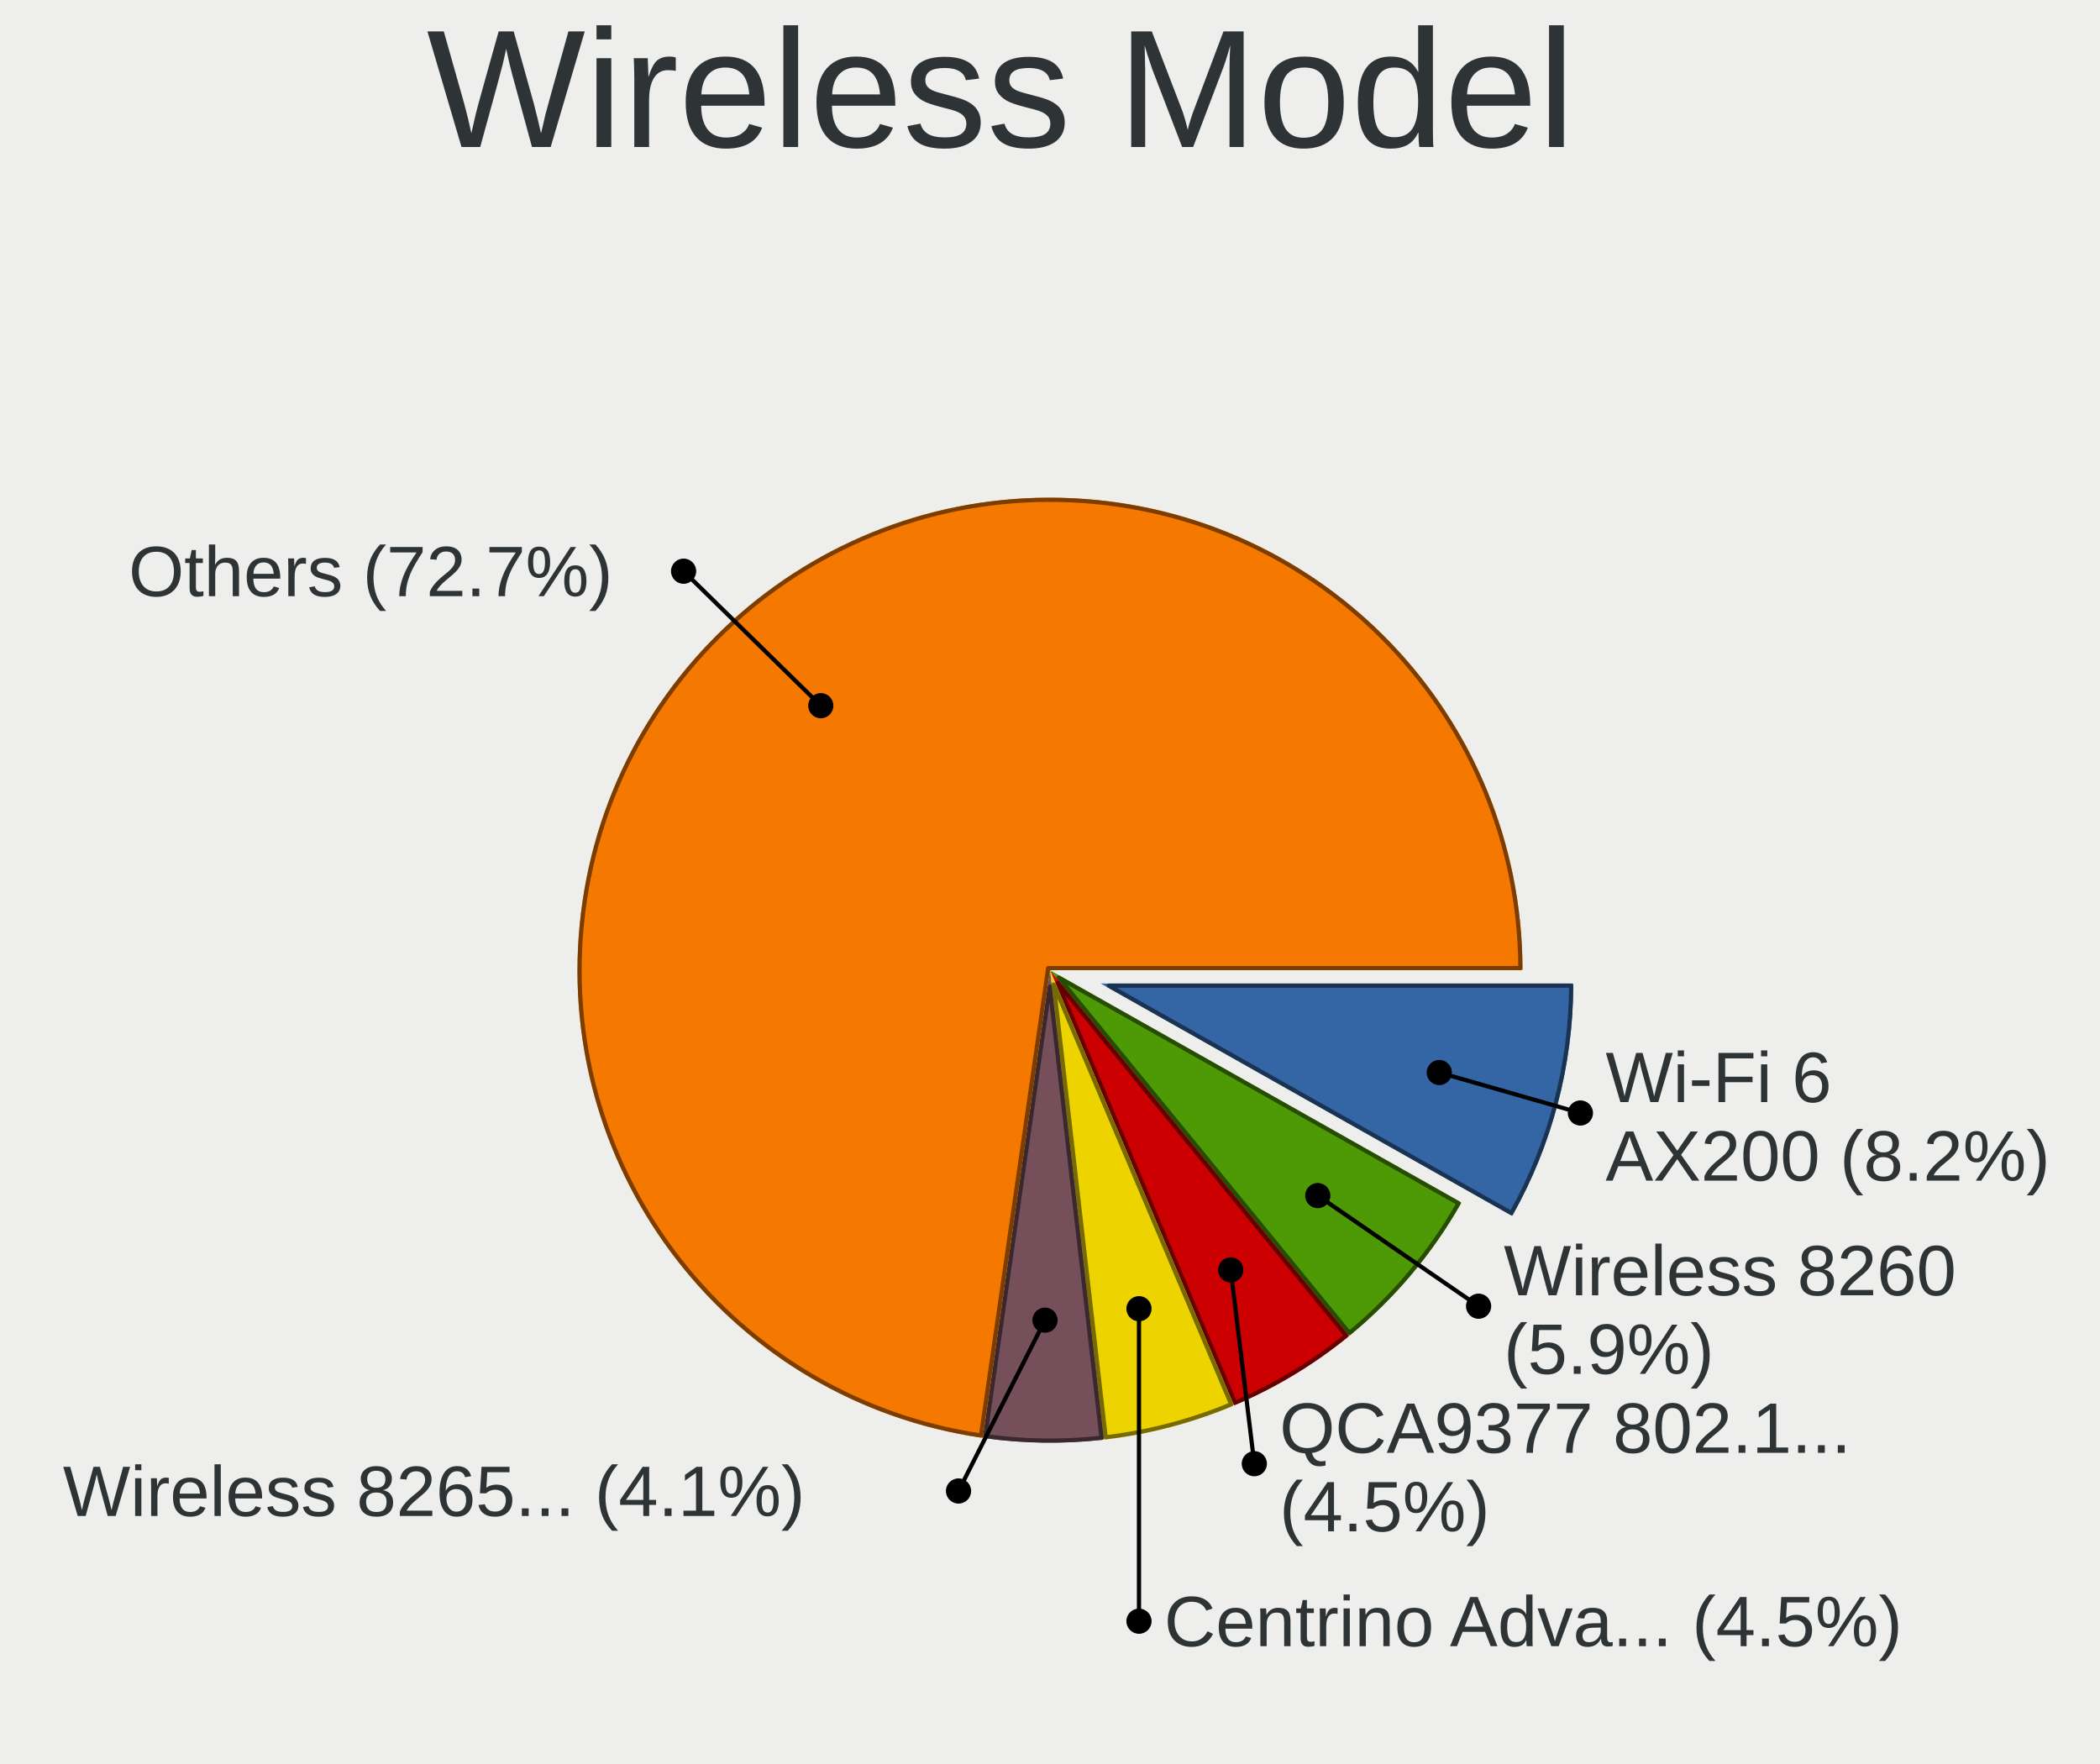
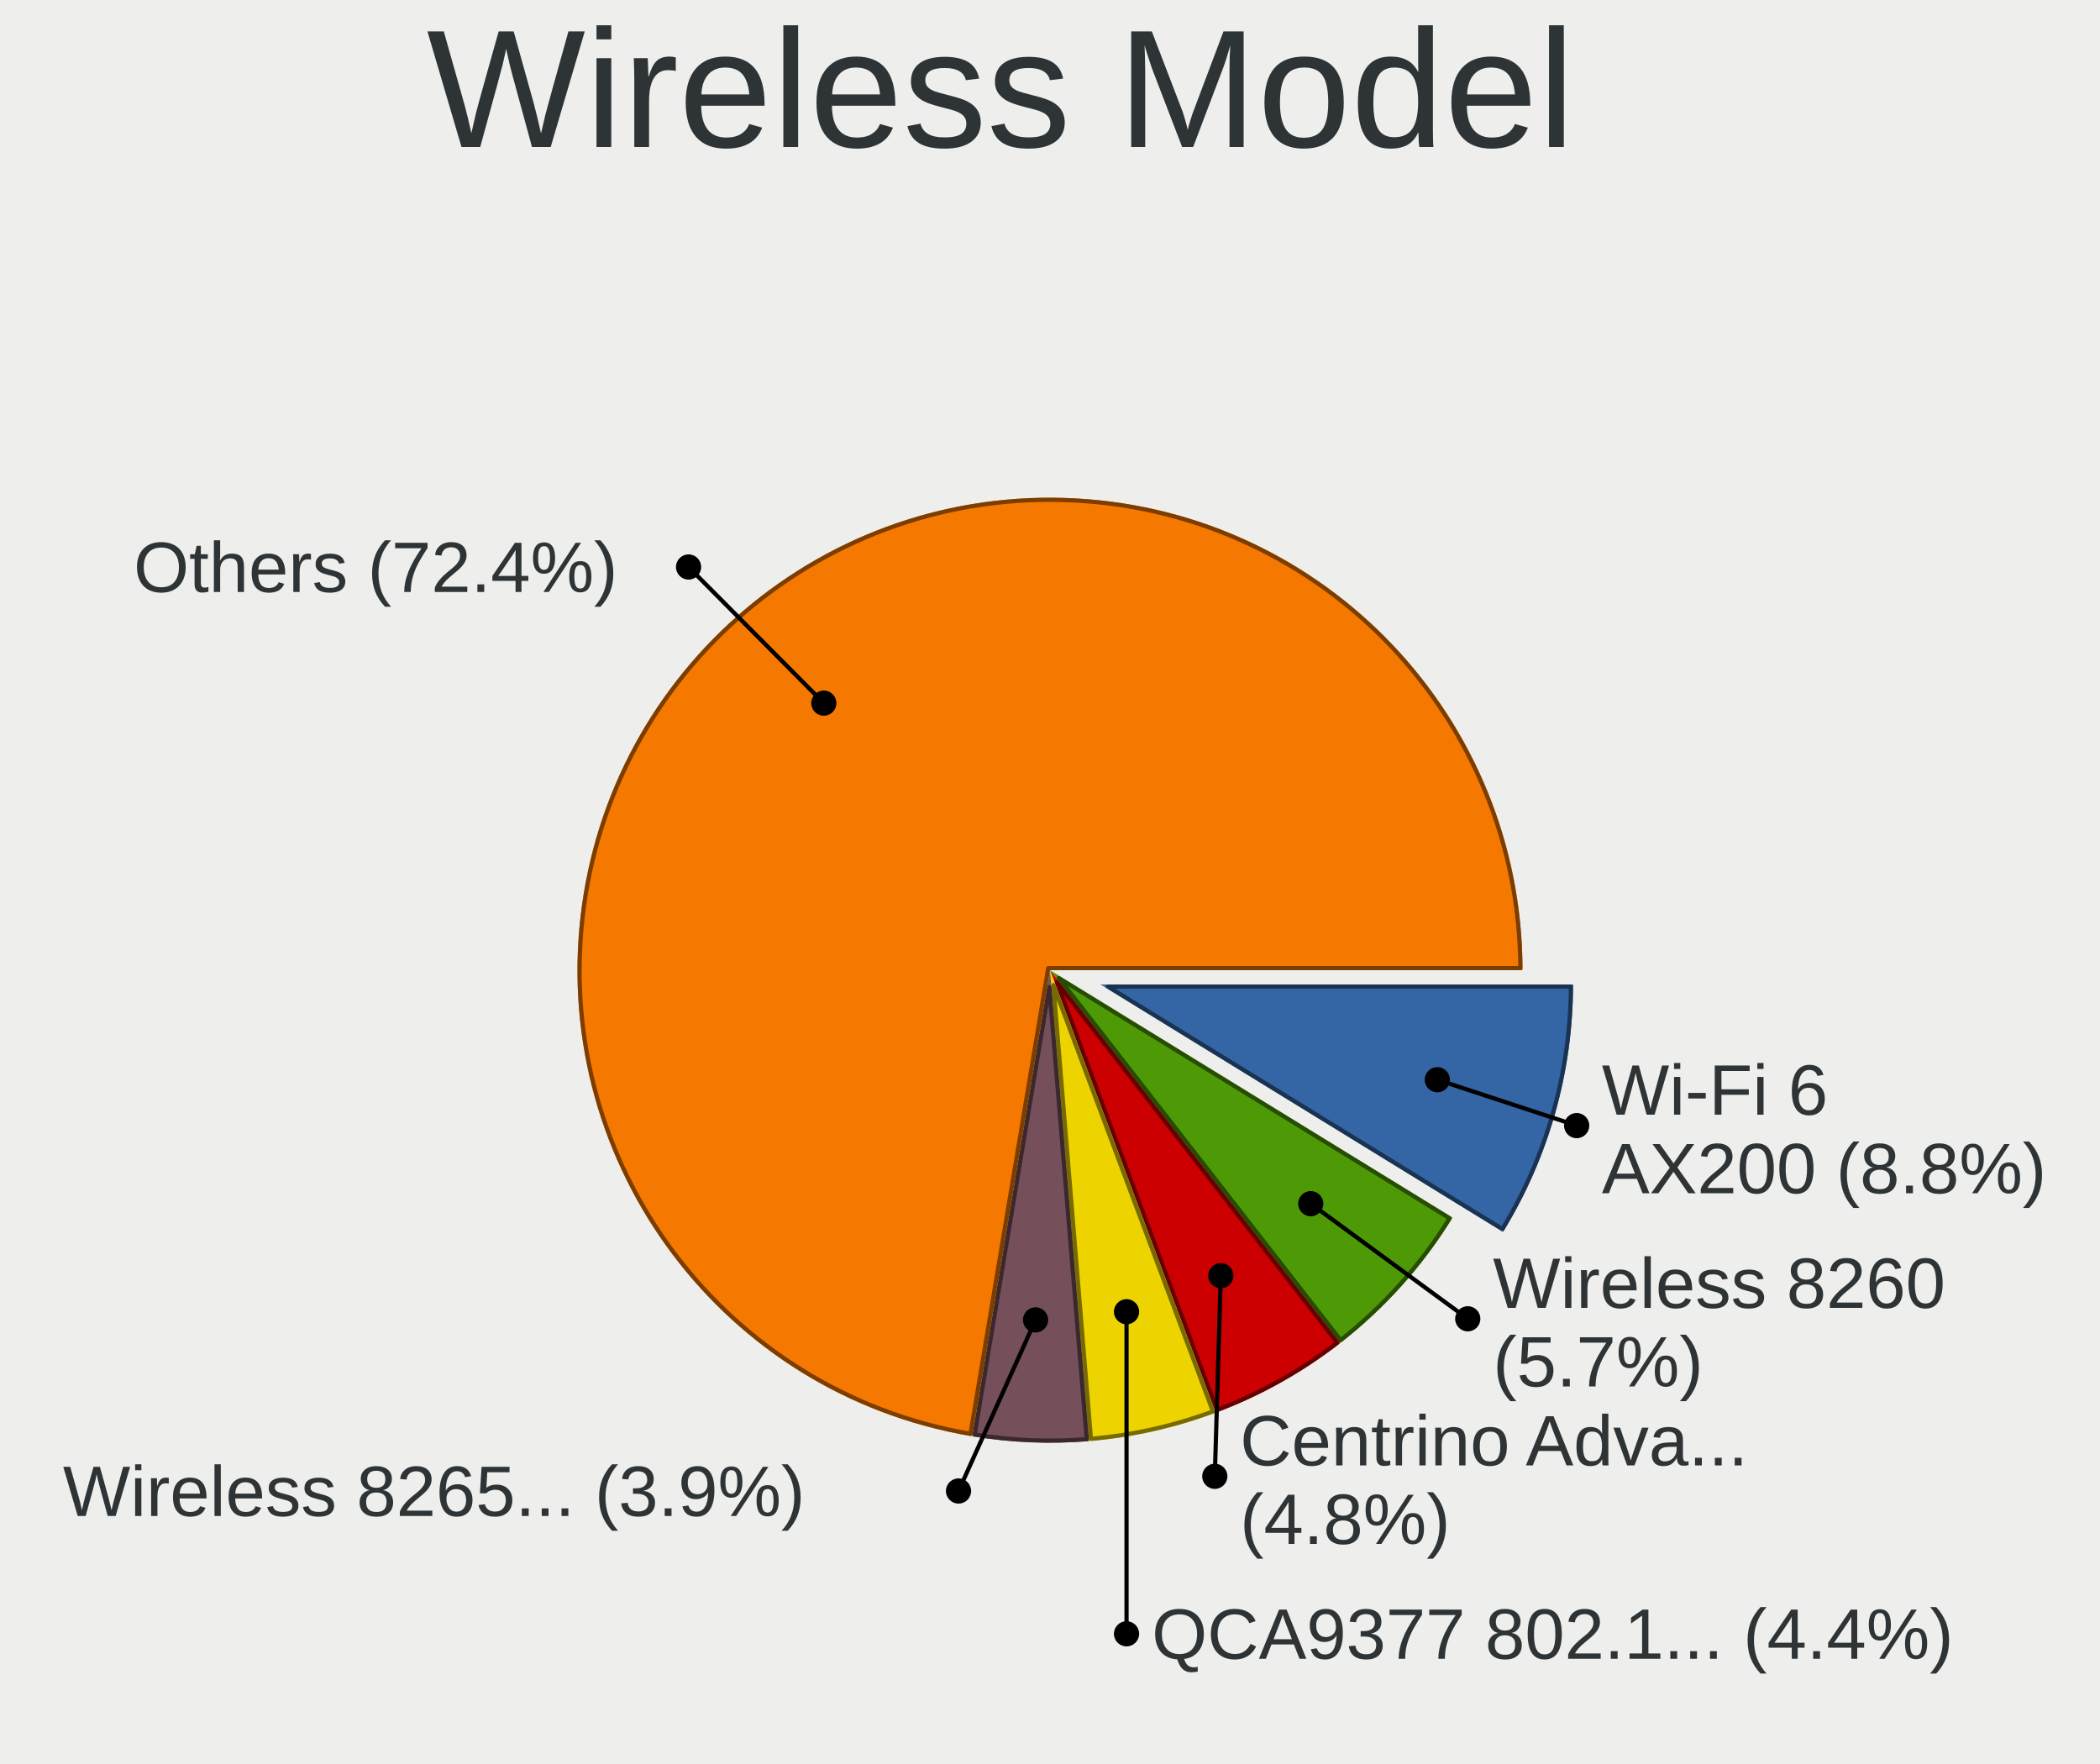
<svg xmlns="http://www.w3.org/2000/svg" width="500" height="420" version="1.0" id="ezcGraph">
  <defs />
  <g id="ezcGraphChart" color-rendering="optimizeQuality" shape-rendering="geometricPrecision" text-rendering="optimizeLegibility">
    <path d=" M 0,420 L 0,0 L 500,0 L 500,420 L 0,420 z " style="fill: #eeeeec; fill-opacity: 1.00; stroke: none;" id="ezcGraphPolygon_1" />
    <path d=" M 0,42 L 0,0 L 500,0 L 500,42 L 0,42 z " style="fill: #000000; fill-opacity: 0.00; stroke: none;" id="ezcGraphPolygon_2" />
-     <path d="M 262.09,234.18 L 374.59,234.18 A 112.50,112.50 0 0,1 360.05,289.50 z" style="fill: #3465a4; fill-opacity: 1.00; stroke: none; cursor: pointer;" id="ezcGraphCircleSector_4" />
-     <path d="M 263.99,234.68 L 374.09,234.68 A 112.00,112.00 0 0,1 359.86,288.82 z" style="fill: none; stroke: #1a3352; stroke-width: 1; stroke-opacity: 1.00; stroke-linecap: round; stroke-linejoin: round;" id="ezcGraphCircleSector_5" />
-     <path d="M 250.00,231.00 L 347.96,286.32 A 112.50,112.50 0 0,1 321.21,318.09 z" style="fill: #4e9a06; fill-opacity: 1.00; stroke: none; cursor: pointer;" id="ezcGraphCircleSector_6" />
-     <path d="M 252.07,232.74 L 347.28,286.51 A 112.00,112.00 0 0,1 321.28,317.39 z" style="fill: none; stroke: #274d03; stroke-width: 1; stroke-opacity: 1.00; stroke-linecap: round; stroke-linejoin: round;" id="ezcGraphCircleSector_7" />
-     <path d="M 250.00,231.00 L 321.21,318.09 A 112.50,112.50 0 0,1 293.79,334.63 z" style="fill: #cc0000; fill-opacity: 1.00; stroke: none; cursor: pointer;" id="ezcGraphCircleSector_8" />
-     <path d="M 251.81,234.01 L 320.51,318.02 A 112.00,112.00 0 0,1 294.06,333.97 z" style="fill: none; stroke: #660000; stroke-width: 1; stroke-opacity: 1.00; stroke-linecap: round; stroke-linejoin: round;" id="ezcGraphCircleSector_9" />
-     <path d="M 250.00,231.00 L 293.79,334.63 A 112.50,112.50 0 0,1 262.82,342.77 z" style="fill: #edd400; fill-opacity: 1.00; stroke: none; cursor: pointer;" id="ezcGraphCircleSector_10" />
-     <path d="M 250.89,234.40 L 293.14,334.36 A 112.00,112.00 0 0,1 263.26,342.21 z" style="fill: none; stroke: #776a00; stroke-width: 1; stroke-opacity: 1.00; stroke-linecap: round; stroke-linejoin: round;" id="ezcGraphCircleSector_11" />
-     <path d="M 250.00,231.00 L 262.82,342.77 A 112.50,112.50 0 0,1 233.99,342.35 z" style="fill: #75505b; fill-opacity: 1.00; stroke: none; cursor: pointer;" id="ezcGraphCircleSector_12" />
-     <path d="M 249.94,234.90 L 262.27,342.33 A 112.00,112.00 0 0,1 234.56,341.93 z" style="fill: none; stroke: #3b282e; stroke-width: 1; stroke-opacity: 1.00; stroke-linecap: round; stroke-linejoin: round;" id="ezcGraphCircleSector_13" />
-     <path d="M 250.00,231.00 L 233.99,342.35 A 112.50,112.50 0 1,1 362.50,231.00 z" style="fill: #f57900; fill-opacity: 1.00; stroke: none;" id="ezcGraphCircleSector_14" />
-     <path d="M 249.57,230.50 L 233.57,341.79 A 112.00,112.00 0 1,1 362.00,230.50 z" style="fill: none; stroke: #7b3d00; stroke-width: 1; stroke-opacity: 1.00; stroke-linecap: round; stroke-linejoin: round;" id="ezcGraphCircleSector_15" />
-     <path d=" M 195.428,168.021 L 162.76,136" style="fill: none; stroke: #000000; stroke-width: 1; stroke-opacity: 1.00; stroke-linecap: round; stroke-linejoin: round;" id="ezcGraphLine_16" />
-     <ellipse cx="195.428" cy="168.021" rx="3" ry="3" style="fill: #000000; fill-opacity: 1.00; stroke: none;" id="ezcGraphCircle_17" />
-     <ellipse cx="162.76" cy="136" rx="3" ry="3" style="fill: #000000; fill-opacity: 1.00; stroke: none;" id="ezcGraphCircle_18" />
-     <path d=" M 248.81,314.325 L 228.22,355" style="fill: none; stroke: #000000; stroke-width: 1; stroke-opacity: 1.00; stroke-linecap: round; stroke-linejoin: round;" id="ezcGraphLine_20" />
-     <ellipse cx="248.81" cy="314.325" rx="3" ry="3" style="fill: #000000; fill-opacity: 1.00; stroke: none;" id="ezcGraphCircle_21" />
+     <path d="M 262.03,234.40 L 374.53,234.40 A 112.50,112.50 0 0,1 357.87,293.31 z" style="fill: #3465a4; fill-opacity: 1.00; stroke: none; cursor: pointer;" id="ezcGraphCircleSector_4" />
+     <path d="M 263.80,234.90 L 374.03,234.90 A 112.00,112.00 0 0,1 357.71,292.63 z" style="fill: none; stroke: #1a3352; stroke-width: 1; stroke-opacity: 1.00; stroke-linecap: round; stroke-linejoin: round;" id="ezcGraphCircleSector_5" />
+     <path d="M 250.00,231.00 L 345.84,289.91 A 112.50,112.50 0 0,1 319.10,319.78 z" style="fill: #4e9a06; fill-opacity: 1.00; stroke: none; cursor: pointer;" id="ezcGraphCircleSector_6" />
+     <path d="M 252.09,232.87 L 345.15,290.08 A 112.00,112.00 0 0,1 319.19,319.08 z" style="fill: none; stroke: #274d03; stroke-width: 1; stroke-opacity: 1.00; stroke-linecap: round; stroke-linejoin: round;" id="ezcGraphCircleSector_7" />
+     <path d="M 250.00,231.00 L 319.10,319.78 A 112.50,112.50 0 0,1 289.45,336.36 z" style="fill: #cc0000; fill-opacity: 1.00; stroke: none; cursor: pointer;" id="ezcGraphCircleSector_8" />
+     <path d="M 251.62,233.89 L 318.40,319.69 A 112.00,112.00 0 0,1 289.74,335.71 z" style="fill: none; stroke: #660000; stroke-width: 1; stroke-opacity: 1.00; stroke-linecap: round; stroke-linejoin: round;" id="ezcGraphCircleSector_9" />
+     <path d="M 250.00,231.00 L 289.45,336.36 A 112.50,112.50 0 0,1 259.29,343.12 z" style="fill: #edd400; fill-opacity: 1.00; stroke: none; cursor: pointer;" id="ezcGraphCircleSector_10" />
+     <path d="M 250.80,234.55 L 288.80,336.06 A 112.00,112.00 0 0,1 259.75,342.58 z" style="fill: none; stroke: #776a00; stroke-width: 1; stroke-opacity: 1.00; stroke-linecap: round; stroke-linejoin: round;" id="ezcGraphCircleSector_11" />
+     <path d="M 250.00,231.00 L 259.29,343.12 A 112.50,112.50 0 0,1 231.48,341.97 z" style="fill: #75505b; fill-opacity: 1.00; stroke: none; cursor: pointer;" id="ezcGraphCircleSector_12" />
+     <path d="M 249.83,235.04 L 258.75,342.66 A 112.00,112.00 0 0,1 232.06,341.55 z" style="fill: none; stroke: #3b282e; stroke-width: 1; stroke-opacity: 1.00; stroke-linecap: round; stroke-linejoin: round;" id="ezcGraphCircleSector_13" />
+     <path d="M 250.00,231.00 L 231.48,341.97 A 112.50,112.50 0 1,1 362.50,231.00 z" style="fill: #f57900; fill-opacity: 1.00; stroke: none;" id="ezcGraphCircleSector_14" />
+     <path d="M 249.58,230.50 L 231.07,341.39 A 112.00,112.00 0 1,1 362.00,230.50 z" style="fill: none; stroke: #7b3d00; stroke-width: 1; stroke-opacity: 1.00; stroke-linecap: round; stroke-linejoin: round;" id="ezcGraphCircleSector_15" />
+     <path d=" M 196.142,167.41 L 163.944,135" style="fill: none; stroke: #000000; stroke-width: 1; stroke-opacity: 1.00; stroke-linecap: round; stroke-linejoin: round;" id="ezcGraphLine_16" />
+     <ellipse cx="196.142" cy="167.41" rx="3" ry="3" style="fill: #000000; fill-opacity: 1.00; stroke: none;" id="ezcGraphCircle_17" />
+     <ellipse cx="163.944" cy="135" rx="3" ry="3" style="fill: #000000; fill-opacity: 1.00; stroke: none;" id="ezcGraphCircle_18" />
+     <path d=" M 246.556,314.262 L 228.22,355" style="fill: none; stroke: #000000; stroke-width: 1; stroke-opacity: 1.00; stroke-linecap: round; stroke-linejoin: round;" id="ezcGraphLine_20" />
+     <ellipse cx="246.556" cy="314.262" rx="3" ry="3" style="fill: #000000; fill-opacity: 1.00; stroke: none;" id="ezcGraphCircle_21" />
    <ellipse cx="228.22" cy="355" rx="3" ry="3" style="fill: #000000; fill-opacity: 1.00; stroke: none;" id="ezcGraphCircle_22" />
-     <path d=" M 342.685,255.363 L 376.287,265" style="fill: none; stroke: #000000; stroke-width: 1; stroke-opacity: 1.00; stroke-linecap: round; stroke-linejoin: round;" id="ezcGraphLine_24" />
-     <ellipse cx="342.685" cy="255.363" rx="3" ry="3" style="fill: #000000; fill-opacity: 1.00; stroke: none;" id="ezcGraphCircle_25" />
-     <ellipse cx="376.287" cy="265" rx="3" ry="3" style="fill: #000000; fill-opacity: 1.00; stroke: none;" id="ezcGraphCircle_26" />
-     <path d=" M 313.752,284.667 L 352.047,311" style="fill: none; stroke: #000000; stroke-width: 1; stroke-opacity: 1.00; stroke-linecap: round; stroke-linejoin: round;" id="ezcGraphLine_28" />
-     <ellipse cx="313.752" cy="284.667" rx="3" ry="3" style="fill: #000000; fill-opacity: 1.00; stroke: none;" id="ezcGraphCircle_29" />
-     <ellipse cx="352.047" cy="311" rx="3" ry="3" style="fill: #000000; fill-opacity: 1.00; stroke: none;" id="ezcGraphCircle_30" />
-     <path d=" M 293.033,302.362 L 298.647,348.5" style="fill: none; stroke: #000000; stroke-width: 1; stroke-opacity: 1.00; stroke-linecap: round; stroke-linejoin: round;" id="ezcGraphLine_32" />
-     <ellipse cx="293.033" cy="302.362" rx="3" ry="3" style="fill: #000000; fill-opacity: 1.00; stroke: none;" id="ezcGraphCircle_33" />
-     <ellipse cx="298.647" cy="348.5" rx="3" ry="3" style="fill: #000000; fill-opacity: 1.00; stroke: none;" id="ezcGraphCircle_34" />
-     <path d=" M 271.185,311.596 L 271.185,386" style="fill: none; stroke: #000000; stroke-width: 1; stroke-opacity: 1.00; stroke-linecap: round; stroke-linejoin: round;" id="ezcGraphLine_36" />
-     <ellipse cx="271.185" cy="311.596" rx="3" ry="3" style="fill: #000000; fill-opacity: 1.00; stroke: none;" id="ezcGraphCircle_37" />
-     <ellipse cx="271.185" cy="386" rx="3" ry="3" style="fill: #000000; fill-opacity: 1.00; stroke: none;" id="ezcGraphCircle_38" />
+     <path d=" M 342.217,257.077 L 375.399,268" style="fill: none; stroke: #000000; stroke-width: 1; stroke-opacity: 1.00; stroke-linecap: round; stroke-linejoin: round;" id="ezcGraphLine_24" />
+     <ellipse cx="342.217" cy="257.077" rx="3" ry="3" style="fill: #000000; fill-opacity: 1.00; stroke: none;" id="ezcGraphCircle_25" />
+     <ellipse cx="375.399" cy="268" rx="3" ry="3" style="fill: #000000; fill-opacity: 1.00; stroke: none;" id="ezcGraphCircle_26" />
+     <path d=" M 312.082,286.59 L 349.467,314" style="fill: none; stroke: #000000; stroke-width: 1; stroke-opacity: 1.00; stroke-linecap: round; stroke-linejoin: round;" id="ezcGraphLine_28" />
+     <ellipse cx="312.082" cy="286.59" rx="3" ry="3" style="fill: #000000; fill-opacity: 1.00; stroke: none;" id="ezcGraphCircle_29" />
+     <ellipse cx="349.467" cy="314" rx="3" ry="3" style="fill: #000000; fill-opacity: 1.00; stroke: none;" id="ezcGraphCircle_30" />
+     <path d=" M 290.668,303.736 L 289.238,351.5" style="fill: none; stroke: #000000; stroke-width: 1; stroke-opacity: 1.00; stroke-linecap: round; stroke-linejoin: round;" id="ezcGraphLine_32" />
+     <ellipse cx="290.668" cy="303.736" rx="3" ry="3" style="fill: #000000; fill-opacity: 1.00; stroke: none;" id="ezcGraphCircle_33" />
+     <ellipse cx="289.238" cy="351.5" rx="3" ry="3" style="fill: #000000; fill-opacity: 1.00; stroke: none;" id="ezcGraphCircle_34" />
+     <path d=" M 268.223,312.316 L 268.223,389" style="fill: none; stroke: #000000; stroke-width: 1; stroke-opacity: 1.00; stroke-linecap: round; stroke-linejoin: round;" id="ezcGraphLine_36" />
+     <ellipse cx="268.223" cy="312.316" rx="3" ry="3" style="fill: #000000; fill-opacity: 1.00; stroke: none;" id="ezcGraphCircle_37" />
+     <ellipse cx="268.223" cy="389" rx="3" ry="3" style="fill: #000000; fill-opacity: 1.00; stroke: none;" id="ezcGraphCircle_38" />
    <g id="ezcGraphTextBox_3">
      <path d=" M 101.1,42 L 101.1,0.5 L 399.4,0.5 L 399.4,42 L 101.1,42 z " style="fill: #ffffff; fill-opacity: 0.00; stroke: none;" id="ezcGraphPolygon_40" />
      <text id="ezcGraphTextBox_3_text" x="101.6" text-length="296.8px" y="35" style="font-size: 40px; font-family: 'Arial'; fill: #2e3436; fill-opacity: 1.00; stroke: none;">Wireless Model</text>
    </g>
    <g id="ezcGraphTextBox_19">
-       <path d=" M 30.12,145.5 L 30.12,127 L 157.76,127 L 157.76,145.5 L 30.12,145.5 z " style="fill: #ffffff; fill-opacity: 0.00; stroke: none;" id="ezcGraphPolygon_41" />
-       <text id="ezcGraphTextBox_19_text" x="30.62" text-length="126.14px" y="141.95" style="font-size: 17px; font-family: 'Arial'; fill: #2e3436; fill-opacity: 1.00; stroke: none;">Others (72.7%)</text>
+       <path d=" M 31.304,144.5 L 31.304,126 L 158.944,126 L 158.944,144.5 L 31.304,144.5 z " style="fill: #ffffff; fill-opacity: 0.00; stroke: none;" id="ezcGraphPolygon_41" />
+       <text id="ezcGraphTextBox_19_text" x="31.804" text-length="126.14px" y="140.95" style="font-size: 17px; font-family: 'Arial'; fill: #2e3436; fill-opacity: 1.00; stroke: none;">Others (72.4%)</text>
    </g>
    <g id="ezcGraphTextBox_23" style=" cursor: pointer;">
      <path d=" M 14.49,364.5 L 14.49,346 L 223.22,346 L 223.22,364.5 L 14.49,364.5 z " style="fill: #ffffff; fill-opacity: 0.00; stroke: none;" id="ezcGraphPolygon_42" />
-       <text id="ezcGraphTextBox_23_text" x="14.99" text-length="207.23px" y="360.95" style="font-size: 17px; font-family: 'Arial'; fill: #2e3436; fill-opacity: 1.00; stroke: none;">Wireless 8265... (4.1%)</text>
+       <text id="ezcGraphTextBox_23_text" x="14.99" text-length="207.23px" y="360.95" style="font-size: 17px; font-family: 'Arial'; fill: #2e3436; fill-opacity: 1.00; stroke: none;">Wireless 8265... (3.9%)</text>
    </g>
    <g id="ezcGraphTextBox_27" style=" cursor: pointer;">
-       <path d=" M 381.787,283.05 L 381.787,247.45 L 491.407,247.45 L 491.407,283.05 L 381.787,283.05 z " style="fill: #ffffff; fill-opacity: 0.00; stroke: none;" id="ezcGraphPolygon_43" />
-       <text id="ezcGraphTextBox_27_text" x="382.287" text-length="63.07px" y="262.4" style="font-size: 17px; font-family: 'Arial'; fill: #2e3436; fill-opacity: 1.00; stroke: none;">Wi-Fi 6</text>
-       <text id="ezcGraphTextBox_27_text" x="382.287" text-length="108.12px" y="281.1" style="font-size: 17px; font-family: 'Arial'; fill: #2e3436; fill-opacity: 1.00; stroke: none;">AX200 (8.2%)</text>
+       <path d=" M 380.899,286.05 L 380.899,250.45 L 490.519,250.45 L 490.519,286.05 L 380.899,286.05 z " style="fill: #ffffff; fill-opacity: 0.00; stroke: none;" id="ezcGraphPolygon_43" />
+       <text id="ezcGraphTextBox_27_text" x="381.399" text-length="63.07px" y="265.4" style="font-size: 17px; font-family: 'Arial'; fill: #2e3436; fill-opacity: 1.00; stroke: none;">Wi-Fi 6</text>
+       <text id="ezcGraphTextBox_27_text" x="381.399" text-length="108.12px" y="284.1" style="font-size: 17px; font-family: 'Arial'; fill: #2e3436; fill-opacity: 1.00; stroke: none;">AX200 (8.8%)</text>
    </g>
    <g id="ezcGraphTextBox_31" style=" cursor: pointer;">
-       <path d=" M 357.547,329.05 L 357.547,293.45 L 476.177,293.45 L 476.177,329.05 L 357.547,329.05 z " style="fill: #ffffff; fill-opacity: 0.00; stroke: none;" id="ezcGraphPolygon_44" />
-       <text id="ezcGraphTextBox_31_text" x="358.047" text-length="117.13px" y="308.4" style="font-size: 17px; font-family: 'Arial'; fill: #2e3436; fill-opacity: 1.00; stroke: none;">Wireless 8260</text>
-       <text id="ezcGraphTextBox_31_text" x="358.047" text-length="54.06px" y="327.1" style="font-size: 17px; font-family: 'Arial'; fill: #2e3436; fill-opacity: 1.00; stroke: none;">(5.9%)</text>
+       <path d=" M 354.967,332.05 L 354.967,296.45 L 473.597,296.45 L 473.597,332.05 L 354.967,332.05 z " style="fill: #ffffff; fill-opacity: 0.00; stroke: none;" id="ezcGraphPolygon_44" />
+       <text id="ezcGraphTextBox_31_text" x="355.467" text-length="117.13px" y="311.4" style="font-size: 17px; font-family: 'Arial'; fill: #2e3436; fill-opacity: 1.00; stroke: none;">Wireless 8260</text>
+       <text id="ezcGraphTextBox_31_text" x="355.467" text-length="54.06px" y="330.1" style="font-size: 17px; font-family: 'Arial'; fill: #2e3436; fill-opacity: 1.00; stroke: none;">(5.7%)</text>
    </g>
    <g id="ezcGraphTextBox_35" style=" cursor: pointer;">
-       <path d=" M 304.147,366.55 L 304.147,330.95 L 449.807,330.95 L 449.807,366.55 L 304.147,366.55 z " style="fill: #ffffff; fill-opacity: 0.00; stroke: none;" id="ezcGraphPolygon_45" />
-       <text id="ezcGraphTextBox_35_text" x="304.647" text-length="144.16px" y="345.9" style="font-size: 17px; font-family: 'Arial'; fill: #2e3436; fill-opacity: 1.00; stroke: none;">QCA9377 802.1...</text>
-       <text id="ezcGraphTextBox_35_text" x="304.647" text-length="54.06px" y="364.6" style="font-size: 17px; font-family: 'Arial'; fill: #2e3436; fill-opacity: 1.00; stroke: none;">(4.5%)</text>
+       <path d=" M 294.738,369.55 L 294.738,333.95 L 440.398,333.95 L 440.398,369.55 L 294.738,369.55 z " style="fill: #ffffff; fill-opacity: 0.00; stroke: none;" id="ezcGraphPolygon_45" />
+       <text id="ezcGraphTextBox_35_text" x="295.238" text-length="144.16px" y="348.9" style="font-size: 17px; font-family: 'Arial'; fill: #2e3436; fill-opacity: 1.00; stroke: none;">Centrino Adva...</text>
+       <text id="ezcGraphTextBox_35_text" x="295.238" text-length="54.06px" y="367.6" style="font-size: 17px; font-family: 'Arial'; fill: #2e3436; fill-opacity: 1.00; stroke: none;">(4.8%)</text>
    </g>
    <g id="ezcGraphTextBox_39" style=" cursor: pointer;">
-       <path d=" M 276.685,395.5 L 276.685,377 L 485.415,377 L 485.415,395.5 L 276.685,395.5 z " style="fill: #ffffff; fill-opacity: 0.00; stroke: none;" id="ezcGraphPolygon_46" />
-       <text id="ezcGraphTextBox_39_text" x="277.185" text-length="207.23px" y="391.95" style="font-size: 17px; font-family: 'Arial'; fill: #2e3436; fill-opacity: 1.00; stroke: none;">Centrino Adva... (4.5%)</text>
+       <path d=" M 273.723,398.5 L 273.723,380 L 482.453,380 L 482.453,398.5 L 273.723,398.5 z " style="fill: #ffffff; fill-opacity: 0.00; stroke: none;" id="ezcGraphPolygon_46" />
+       <text id="ezcGraphTextBox_39_text" x="274.223" text-length="207.23px" y="394.95" style="font-size: 17px; font-family: 'Arial'; fill: #2e3436; fill-opacity: 1.00; stroke: none;">QCA9377 802.1... (4.4%)</text>
    </g>
  </g>
</svg>
